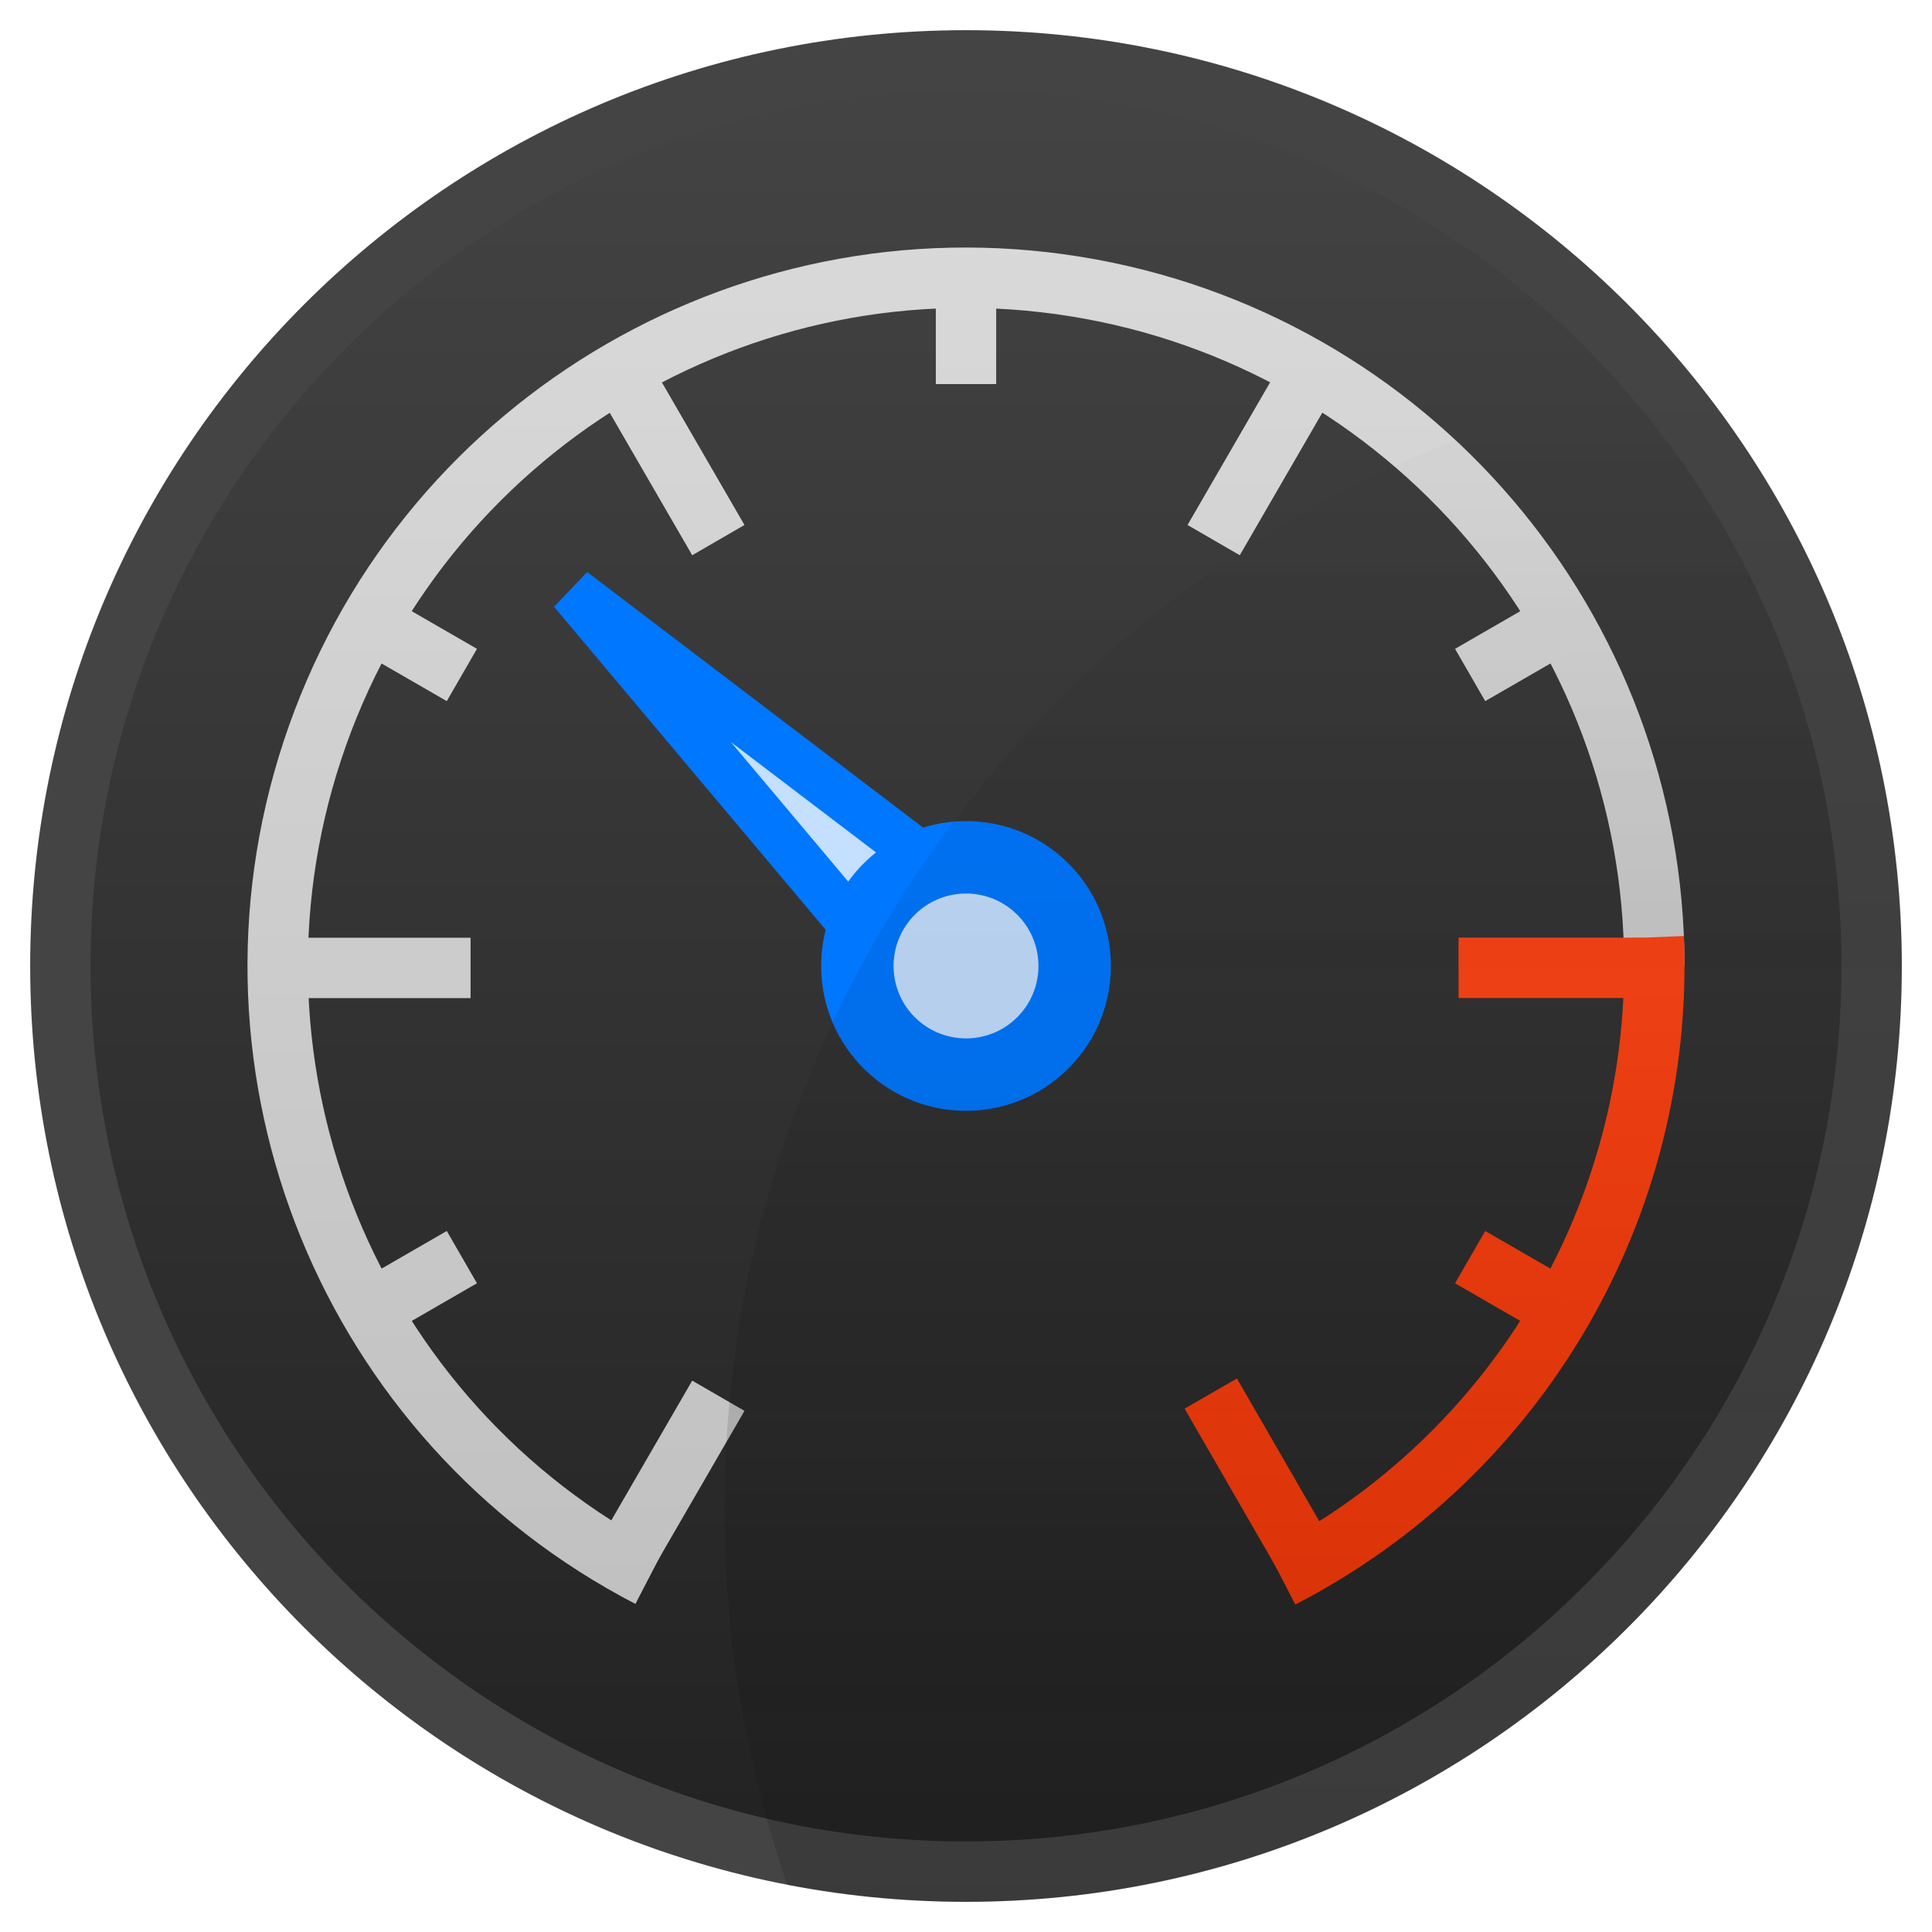
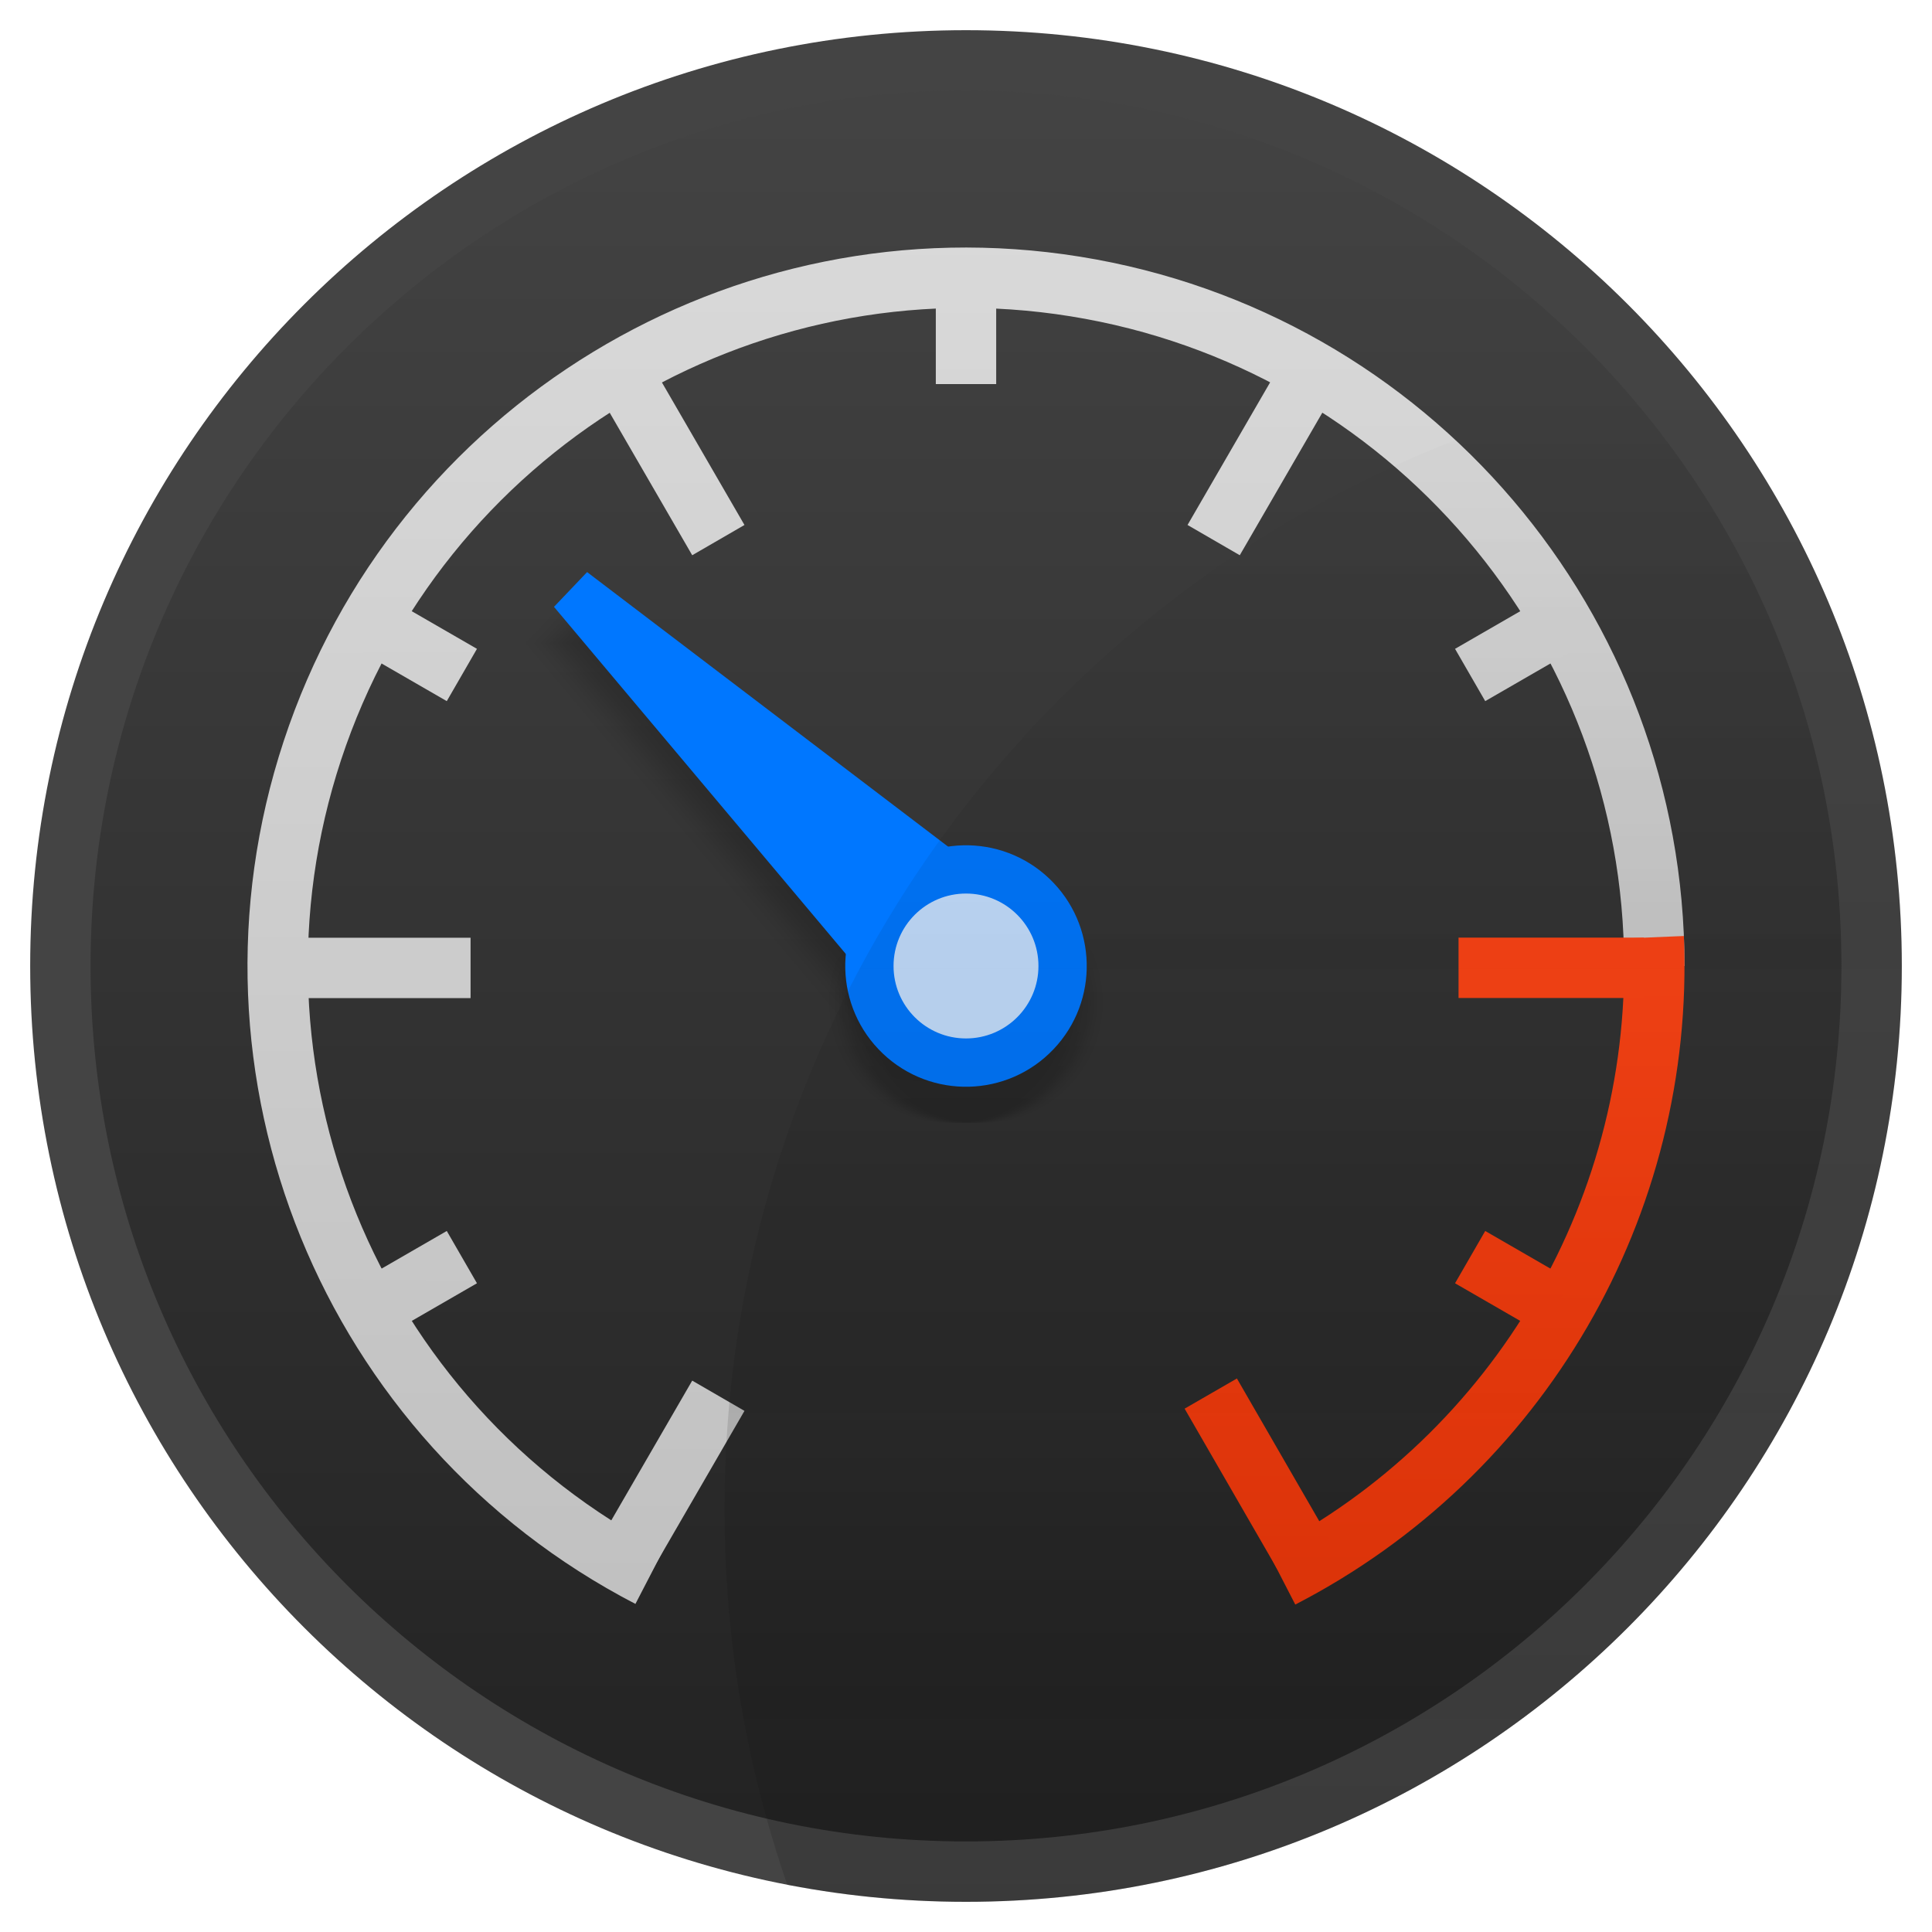
<svg xmlns="http://www.w3.org/2000/svg" xmlns:xlink="http://www.w3.org/1999/xlink" width="16" height="16" id="svg2" version="1.1">
  <defs id="defs4">
    <linearGradient id="linearGradient5996">
      <stop style="stop-color:#ff5429;stop-opacity:1;" offset="0" id="stop5998" />
      <stop style="stop-color:#ff3401;stop-opacity:1;" offset="1" id="stop6000" />
    </linearGradient>
    <linearGradient id="linearGradient4562">
      <stop style="stop-color:#bbbbbb;stop-opacity:1;" offset="0" id="stop4564" />
      <stop style="stop-color:#dddddd;stop-opacity:1;" offset="1" id="stop4566" />
    </linearGradient>
    <linearGradient id="linearGradient4491">
      <stop style="stop-color:#444444;stop-opacity:1;" offset="0" id="stop4493" />
      <stop style="stop-color:#444444;stop-opacity:1;" offset="1" id="stop4495" />
    </linearGradient>
    <linearGradient id="linearGradient4483">
      <stop style="stop-color:#222222;stop-opacity:1;" offset="0" id="stop4485" />
      <stop style="stop-color:#444444;stop-opacity:1;" offset="1" id="stop4487" />
    </linearGradient>
    <linearGradient id="linearGradient4641">
      <stop id="stop4643" style="stop-color:#1a1a1a;stop-opacity:0.275" offset="0" />
      <stop id="stop4645" style="stop-color:#000000;stop-opacity:0" offset="1" />
    </linearGradient>
    <clipPath id="clipPath4657">
      <rect width="15.5" height="15.5" ry="7.75" x="-5.75" y="-5.75" id="rect4659" style="fill:#c73fbf;fill-opacity:0.494;stroke:none" />
    </clipPath>
-     <linearGradient xlink:href="#linearGradient4562" id="linearGradient3941" gradientUnits="userSpaceOnUse" gradientTransform="matrix(0.8881541,0.5113146,-0.512776,0.885623,4.996923,1033.203)" x1="5.148" y1="18.662" x2="-2.675" y2="5.112" />
-     <linearGradient xlink:href="#linearGradient4562" id="linearGradient3944" gradientUnits="userSpaceOnUse" gradientTransform="matrix(-0.8881541,-0.5113146,0.512776,-0.885623,11.00298,1055.554)" x1="10.852" y1="-2.662" x2="18.675" y2="10.888" />
-     <linearGradient xlink:href="#linearGradient4562" id="linearGradient3951" gradientUnits="userSpaceOnUse" gradientTransform="matrix(0,-1.022629,1.025552,0,-0.204463,1052.559)" x1="0.193" y1="0.199" x2="15.839" y2="0.199" />
-     <linearGradient xlink:href="#linearGradient4562" id="linearGradient3957" gradientUnits="userSpaceOnUse" gradientTransform="matrix(0.8881541,-0.5113146,0.512776,0.885623,-3.20749,1041.384)" x1="-2.659" y1="10.861" x2="5.164" y2="-2.689" />
-     <linearGradient xlink:href="#linearGradient4562" id="linearGradient3960" gradientUnits="userSpaceOnUse" gradientTransform="matrix(0.8881541,0.5113146,-0.512776,0.885623,536.5468,115.3767)" x1="5.04" y1="1055.086" x2="-2.783" y2="1041.536" />
-     <linearGradient xlink:href="#linearGradient4483" id="linearGradient3964" gradientUnits="userSpaceOnUse" x1="10" y1="15.5" x2="10" y2="0.5" />
-     <linearGradient xlink:href="#linearGradient4491" id="linearGradient3966" gradientUnits="userSpaceOnUse" x1="13" y1="15.5" x2="13" y2="0.5" />
-     <linearGradient xlink:href="#linearGradient4562" id="linearGradient3980" x1="0" y1="16" x2="0" y2="0" gradientUnits="userSpaceOnUse" />
-     <linearGradient xlink:href="#linearGradient5996" id="linearGradient3986" gradientUnits="userSpaceOnUse" x1="-0" y1="0" x2="-0" y2="16" />
-     <linearGradient xlink:href="#linearGradient4562" id="linearGradient3990" gradientUnits="userSpaceOnUse" gradientTransform="matrix(0.8868885,-0.5135067,0.510584,0.8868885,-532.2517,122.1344)" x1="-2.776" y1="1047.259" x2="5.013" y2="1033.729" />
-     <linearGradient xlink:href="#linearGradient4562" id="linearGradient3994" gradientUnits="userSpaceOnUse" gradientTransform="matrix(-0.00126556,-1.024821,1.02336,0.00126557,-1060.799,1051.12)" x1="0.068" y1="1036.584" x2="15.68" y2="1036.603" />
-     <linearGradient xlink:href="#linearGradient4562" id="linearGradient3998" gradientUnits="userSpaceOnUse" gradientTransform="matrix(0.00126556,1.024821,-1.02336,-0.00126557,1076.799,1037.604)" x1="15.7" y1="1052.238" x2="0.087" y2="1052.219" />
-     <linearGradient xlink:href="#linearGradient5996" id="linearGradient4002" gradientUnits="userSpaceOnUse" gradientTransform="matrix(0.00126556,1.024821,-1.02336,-0.00126557,16.16278,1036.182)" x1="0.196" y1="15.794" x2="15.808" y2="15.813" />
-     <linearGradient xlink:href="#linearGradient5996" id="linearGradient4006" gradientUnits="userSpaceOnUse" gradientTransform="matrix(-0.8868885,0.5135067,-0.510584,-0.8868885,19.16583,1047.341)" x1="10.863" y1="18.669" x2="18.652" y2="5.138" />
-     <linearGradient xlink:href="#linearGradient5996" id="linearGradient4010" gradientUnits="userSpaceOnUse" gradientTransform="matrix(-0.8868885,0.5135067,-0.510584,-0.8868885,548.2516,1966.59)" x1="10.754" y1="1055.093" x2="18.544" y2="1041.563" />
-     <linearGradient xlink:href="#linearGradient4641" id="linearGradient3884" gradientUnits="userSpaceOnUse" x1="14" y1="16" x2="14" y2="-3" />
+     <linearGradient xlink:href="#linearGradient4483" id="linearGradient3961" gradientUnits="userSpaceOnUse" x1="10" y1="15.5" x2="10" y2="0.5" />
+     <linearGradient xlink:href="#linearGradient4491" id="linearGradient3963" gradientUnits="userSpaceOnUse" x1="13" y1="15.5" x2="13" y2="0.5" />
+     <linearGradient xlink:href="#linearGradient4562" id="linearGradient3975" gradientUnits="userSpaceOnUse" x1="0" y1="16" x2="0" y2="0" />
+     <linearGradient xlink:href="#linearGradient5996" id="linearGradient3977" gradientUnits="userSpaceOnUse" x1="-0" y1="0" x2="-0" y2="16" />
+     <linearGradient xlink:href="#linearGradient5996" id="linearGradient4001" gradientUnits="userSpaceOnUse" gradientTransform="matrix(-0.8868885,0.5135067,-0.510584,-0.8868885,548.2516,1966.59)" x1="10.754" y1="1055.093" x2="18.544" y2="1041.563" />
+     <linearGradient xlink:href="#linearGradient5996" id="linearGradient4004" gradientUnits="userSpaceOnUse" gradientTransform="matrix(-0.8868885,0.5135067,-0.510584,-0.8868885,19.16583,1047.341)" x1="10.863" y1="18.669" x2="18.652" y2="5.138" />
+     <linearGradient xlink:href="#linearGradient5996" id="linearGradient4007" gradientUnits="userSpaceOnUse" gradientTransform="matrix(0.00126556,1.024821,-1.02336,-0.00126557,16.16278,1036.182)" x1="0.196" y1="15.794" x2="15.808" y2="15.813" />
+     <linearGradient xlink:href="#linearGradient4562" id="linearGradient4011" gradientUnits="userSpaceOnUse" gradientTransform="matrix(0.00126556,1.024821,-1.02336,-0.00126557,1076.799,1037.604)" x1="15.7" y1="1052.238" x2="0.087" y2="1052.219" />
+     <linearGradient xlink:href="#linearGradient4562" id="linearGradient4014" gradientUnits="userSpaceOnUse" gradientTransform="matrix(-0.00126556,-1.024821,1.02336,0.00126557,-1060.799,1051.12)" x1="0.068" y1="1036.584" x2="15.68" y2="1036.603" />
+     <linearGradient xlink:href="#linearGradient4562" id="linearGradient4017" gradientUnits="userSpaceOnUse" gradientTransform="matrix(0.8868885,-0.5135067,0.510584,0.8868885,-532.2517,122.1344)" x1="-2.776" y1="1047.259" x2="5.013" y2="1033.729" />
+     <linearGradient xlink:href="#linearGradient4562" id="linearGradient4022" gradientUnits="userSpaceOnUse" gradientTransform="matrix(0.8881541,0.5113146,-0.512776,0.885623,4.996923,1033.203)" x1="5.148" y1="18.662" x2="-2.675" y2="5.112" />
+     <linearGradient xlink:href="#linearGradient4562" id="linearGradient4025" gradientUnits="userSpaceOnUse" gradientTransform="matrix(-0.8881541,-0.5113146,0.512776,-0.885623,11.00298,1055.554)" x1="10.852" y1="-2.662" x2="18.675" y2="10.888" />
+     <linearGradient xlink:href="#linearGradient4562" id="linearGradient4028" gradientUnits="userSpaceOnUse" gradientTransform="matrix(0,-1.022629,1.025552,0,-0.204463,1052.559)" x1="0.193" y1="0.199" x2="15.839" y2="0.199" />
+     <linearGradient xlink:href="#linearGradient4562" id="linearGradient4031" gradientUnits="userSpaceOnUse" gradientTransform="matrix(0.8881541,-0.5113146,0.512776,0.885623,-3.20749,1041.384)" x1="-2.659" y1="10.861" x2="5.164" y2="-2.689" />
+     <linearGradient xlink:href="#linearGradient4562" id="linearGradient4034" gradientUnits="userSpaceOnUse" gradientTransform="matrix(0.8881541,0.5113146,-0.512776,0.885623,536.5468,115.3767)" x1="5.04" y1="1055.086" x2="-2.783" y2="1041.536" />
+     <filter id="filter4041">
+       <feGaussianBlur stdDeviation="0.106" id="feGaussianBlur4043" />
+     </filter>
+     <filter id="filter4045">
+       <feGaussianBlur stdDeviation="0.06" id="feGaussianBlur4047" />
+     </filter>
+     <linearGradient xlink:href="#linearGradient4641" id="linearGradient4108" gradientUnits="userSpaceOnUse" x1="14" y1="16" x2="14" y2="-3" />
  </defs>
  <g id="layer1" transform="translate(0,-1036.362)">
-     <g id="g3862">
-       <path transform="translate(0,1036.362)" d="m 15.5,8 a 7.5,7.5 0 1 1 -15,0 7.5,7.5 0 1 1 15,0 z" id="path3931" style="fill:url(#linearGradient3964);fill-opacity:1;stroke:url(#linearGradient3966);stroke-width:0.5;stroke-linecap:round;stroke-linejoin:round;stroke-miterlimit:4;stroke-opacity:1;stroke-dasharray:none" />
-       <g transform="matrix(-0.6896349,0.7241572,-0.7241572,-0.6896349,769.7995,1758.797)" id="g4557">
-         <path style="fill:#c4dfff;fill-opacity:1;stroke:#0077ff;stroke-width:0.4;stroke-linecap:butt;stroke-linejoin:miter;stroke-miterlimit:4;stroke-opacity:1;stroke-dasharray:none" d="M 7.5,8 8,12.5 8.5,8 z" id="path4553" transform="translate(0,1036.362)" />
-         <path style="fill:#0077ff;fill-opacity:1;stroke:none" id="path4551" d="M 9,8 C 9,8.552 8.552,9 8,9 7.448,9 7,8.552 7,8 7,7.448 7.448,7 8,7 8.552,7 9,7.448 9,8 z" transform="matrix(1.199998,0,0,1.199998,-1.599967,1034.762)" />
-         <path style="fill:#c4dfff;fill-opacity:1;stroke:none" id="path4555" d="M 8.5,8 C 8.5,8.276 8.276,8.5 8,8.5 7.724,8.5 7.5,8.276 7.5,8 7.5,7.724 7.724,7.5 8,7.5 8.276,7.5 8.5,7.724 8.5,8 z" transform="matrix(1.199998,0,0,1.199998,-1.599982,1034.762)" />
+     <g id="g4110">
+       <g id="g4083">
+         <path style="fill:url(#linearGradient3961);fill-opacity:1;stroke:url(#linearGradient3963);stroke-width:0.5;stroke-linecap:round;stroke-linejoin:round;stroke-miterlimit:4;stroke-opacity:1;stroke-dasharray:none" id="path3931" d="m 15.5,8 a 7.5,7.5 0 1 1 -15,0 7.5,7.5 0 1 1 15,0 z" transform="translate(0,1036.362)" />
+         <g id="g4068">
+           <path style="fill:none;stroke:url(#linearGradient4034);stroke-width:0.5;stroke-linecap:butt;stroke-linejoin:miter;stroke-miterlimit:4;stroke-opacity:1;stroke-dasharray:none" d="m 8,1038.72 5.17e-5,0.823" id="path4515" />
+           <path style="fill:none;stroke:url(#linearGradient4031);stroke-width:0.5;stroke-linecap:butt;stroke-linejoin:miter;stroke-miterlimit:4;stroke-opacity:1;stroke-dasharray:none" d="m 5.18,1039.507 0.769,1.328" id="path5938" />
+           <path id="path6709" d="m 2.359,1044.378 1.538,0" style="fill:none;stroke:url(#linearGradient4028);stroke-width:0.5;stroke-linecap:butt;stroke-linejoin:miter;stroke-miterlimit:4;stroke-opacity:1;stroke-dasharray:none" />
+           <path style="fill:none;stroke:url(#linearGradient4025);stroke-width:0.5;stroke-linecap:butt;stroke-linejoin:miter;stroke-miterlimit:4;stroke-opacity:1;stroke-dasharray:none" d="m 5.18,1049.249 0.769,-1.328" id="path6717" />
+           <path id="path6721" d="m 10.82,1039.507 -0.769,1.328" style="fill:none;stroke:url(#linearGradient4022);stroke-width:0.5;stroke-linecap:butt;stroke-linejoin:miter;stroke-miterlimit:4;stroke-opacity:1;stroke-dasharray:none" />
+           <path transform="translate(3.8760213e-4,1036.362)" d="M 5.377,13.061 A 5.7,5.7 0 1 1 13.7,8" id="path3972" style="fill:none;stroke:url(#linearGradient3975);stroke-width:0.5;stroke-linecap:butt;stroke-linejoin:miter;stroke-miterlimit:4;stroke-opacity:1;stroke-dasharray:none" />
+           <path style="fill:none;stroke:url(#linearGradient3977);stroke-width:0.5;stroke-linecap:butt;stroke-linejoin:miter;stroke-miterlimit:4;stroke-opacity:1;stroke-dasharray:none" id="path3984" d="M 13.695,7.762 A 5.7,5.7 0 0 1 10.612,13.066" transform="translate(3.8760213e-4,1036.362)" />
+           <path id="path3988" d="m 3.113,1041.541 0.712,0.411" style="fill:none;stroke:url(#linearGradient4017);stroke-width:0.5;stroke-linecap:butt;stroke-linejoin:miter;stroke-miterlimit:4;stroke-opacity:1;stroke-dasharray:none" />
+           <path style="fill:none;stroke:url(#linearGradient4014);stroke-width:0.5;stroke-linecap:butt;stroke-linejoin:miter;stroke-miterlimit:4;stroke-opacity:1;stroke-dasharray:none" d="m 3.113,1047.184 0.712,-0.411" id="path3992" />
+           <path id="path3996" d="m 12.887,1041.541 -0.712,0.411" style="fill:none;stroke:url(#linearGradient4011);stroke-width:0.5;stroke-linecap:butt;stroke-linejoin:miter;stroke-miterlimit:4;stroke-opacity:1;stroke-dasharray:none" />
+           <path style="fill:none;stroke:url(#linearGradient4007);stroke-width:0.5;stroke-linecap:butt;stroke-linejoin:miter;stroke-miterlimit:4;stroke-opacity:1;stroke-dasharray:none" d="m 13.614,1044.377 -1.535,0" id="path4000" />
+           <path id="path4004" d="m 10.794,1049.232 -0.767,-1.329" style="fill:none;stroke:url(#linearGradient4004);stroke-width:0.5;stroke-linecap:butt;stroke-linejoin:miter;stroke-miterlimit:4;stroke-opacity:1;stroke-dasharray:none" />
+           <path style="fill:none;stroke:url(#linearGradient4001);stroke-width:0.5;stroke-linecap:butt;stroke-linejoin:miter;stroke-miterlimit:4;stroke-opacity:1;stroke-dasharray:none" d="m 12.887,1047.184 -0.712,-0.411" id="path4008" />
+         </g>
+         <rect style="fill:none;stroke:none" id="rect3092" width="16" height="16" x="0" y="1036.362" />
+         <g id="g4059">
+           <path style="opacity:0.2;fill:#000000;fill-opacity:1;stroke:#000000;stroke-width:0.4;stroke-linecap:butt;stroke-linejoin:miter;stroke-miterlimit:4;stroke-opacity:1;stroke-dasharray:none;filter:url(#filter4041)" d="M 7.5,8 8,12.5 8.5,8 z" id="path3811" transform="matrix(-0.6896349,0.7241572,-0.7241572,-0.6896349,19.31035,1044.386)" />
+           <path style="opacity:0.2;fill:#000000;fill-opacity:1;stroke:none;filter:url(#filter4045)" id="path3813" d="M 9,8 A 1,1 0 1 1 7,8 1,1 0 1 1 9,8 z" transform="matrix(-0.6896336,0.7241559,-0.7241559,-0.6896336,19.31032,1044.386)" />
+         </g>
+         <g id="g4063">
+           <path transform="matrix(-0.6896336,0.7241559,-0.7241559,-0.6896336,19.31032,1044.086)" d="M 9,8 A 1,1 0 1 1 7,8 1,1 0 1 1 9,8 z" id="path4551" style="fill:#0077ff;fill-opacity:1;stroke:none" />
+           <path id="path4553" d="m 8.345,1044 -3.604,-2.741 2.914,3.466 z" style="fill:#0077ff;fill-opacity:1;stroke:#0077ff;stroke-width:0.4;stroke-linecap:butt;stroke-linejoin:miter;stroke-miterlimit:4;stroke-opacity:1;stroke-dasharray:none" />
+           <path transform="matrix(0.6,0,0,0.6,3.2,1039.562)" d="M 9,8 A 1,1 0 1 1 7,8 1,1 0 1 1 9,8 z" id="path3930" style="fill:#c4dfff;fill-opacity:1;stroke:none" />
+         </g>
      </g>
-       <path style="fill:none;stroke:url(#linearGradient3960);stroke-width:0.5;stroke-linecap:butt;stroke-linejoin:miter;stroke-miterlimit:4;stroke-opacity:1;stroke-dasharray:none" d="m 8,1038.72 5.17e-5,0.823" id="path4515" />
-       <path style="fill:none;stroke:url(#linearGradient3957);stroke-width:0.5;stroke-linecap:butt;stroke-linejoin:miter;stroke-miterlimit:4;stroke-opacity:1;stroke-dasharray:none" d="m 5.18,1039.507 0.769,1.328" id="path5938" />
-       <path id="path6709" d="m 2.359,1044.378 1.538,0" style="fill:none;stroke:url(#linearGradient3951);stroke-width:0.5;stroke-linecap:butt;stroke-linejoin:miter;stroke-miterlimit:4;stroke-opacity:1;stroke-dasharray:none" />
-       <path style="fill:none;stroke:url(#linearGradient3944);stroke-width:0.5;stroke-linecap:butt;stroke-linejoin:miter;stroke-miterlimit:4;stroke-opacity:1;stroke-dasharray:none" d="m 5.18,1049.249 0.769,-1.328" id="path6717" />
-       <path id="path6721" d="m 10.82,1039.507 -0.769,1.328" style="fill:none;stroke:url(#linearGradient3941);stroke-width:0.5;stroke-linecap:butt;stroke-linejoin:miter;stroke-miterlimit:4;stroke-opacity:1;stroke-dasharray:none" />
-       <path transform="translate(3.8760213e-4,1036.362)" d="M 5.377,13.061 A 5.7,5.7 0 1 1 13.7,8" id="path3972" style="fill:none;stroke:url(#linearGradient3980);stroke-width:0.5;stroke-linecap:butt;stroke-linejoin:miter;stroke-miterlimit:4;stroke-opacity:1;stroke-dasharray:none" />
-       <path style="fill:none;stroke:url(#linearGradient3986);stroke-width:0.5;stroke-linecap:butt;stroke-linejoin:miter;stroke-miterlimit:4;stroke-opacity:1;stroke-dasharray:none" id="path3984" d="M 13.695,7.762 A 5.7,5.7 0 0 1 10.612,13.066" transform="translate(3.8760213e-4,1036.362)" />
-       <path id="path3988" d="m 3.113,1041.541 0.712,0.411" style="fill:none;stroke:url(#linearGradient3990);stroke-width:0.5;stroke-linecap:butt;stroke-linejoin:miter;stroke-miterlimit:4;stroke-opacity:1;stroke-dasharray:none" />
-       <path style="fill:none;stroke:url(#linearGradient3994);stroke-width:0.5;stroke-linecap:butt;stroke-linejoin:miter;stroke-miterlimit:4;stroke-opacity:1;stroke-dasharray:none" d="m 3.113,1047.184 0.712,-0.411" id="path3992" />
-       <path id="path3996" d="m 12.887,1041.541 -0.712,0.411" style="fill:none;stroke:url(#linearGradient3998);stroke-width:0.5;stroke-linecap:butt;stroke-linejoin:miter;stroke-miterlimit:4;stroke-opacity:1;stroke-dasharray:none" />
-       <path style="fill:none;stroke:url(#linearGradient4002);stroke-width:0.5;stroke-linecap:butt;stroke-linejoin:miter;stroke-miterlimit:4;stroke-opacity:1;stroke-dasharray:none" d="m 13.614,1044.377 -1.535,0" id="path4000" />
-       <path id="path4004" d="m 10.794,1049.232 -0.767,-1.329" style="fill:none;stroke:url(#linearGradient4006);stroke-width:0.5;stroke-linecap:butt;stroke-linejoin:miter;stroke-miterlimit:4;stroke-opacity:1;stroke-dasharray:none" />
-       <path style="fill:none;stroke:url(#linearGradient4010);stroke-width:0.5;stroke-linecap:butt;stroke-linejoin:miter;stroke-miterlimit:4;stroke-opacity:1;stroke-dasharray:none" d="m 12.887,1047.184 -0.712,-0.411" id="path4008" />
-       <rect transform="translate(0,1036.362)" y="0" x="0" height="16" width="16" id="rect3092" style="fill:none;fill-opacity:1;stroke:none;stroke-width:0.5;stroke-linecap:butt;stroke-linejoin:miter;stroke-miterlimit:4;stroke-opacity:1;stroke-dasharray:none" />
-       <path style="fill:url(#linearGradient3884);fill-opacity:1;stroke:none" id="path3235" clip-path="url(#clipPath4657)" transform="translate(6,1042.362)" d="m 19,6.5 a 9.5,9.5 0 1 1 -19,0 9.5,9.5 0 1 1 19,0 z" />
+       <path style="fill:url(#linearGradient4108);fill-opacity:1;stroke:none" id="path3235" clip-path="url(#clipPath4657)" transform="translate(6,1042.362)" d="m 19,6.5 a 9.5,9.5 0 1 1 -19,0 9.5,9.5 0 1 1 19,0 z" />
    </g>
  </g>
</svg>
